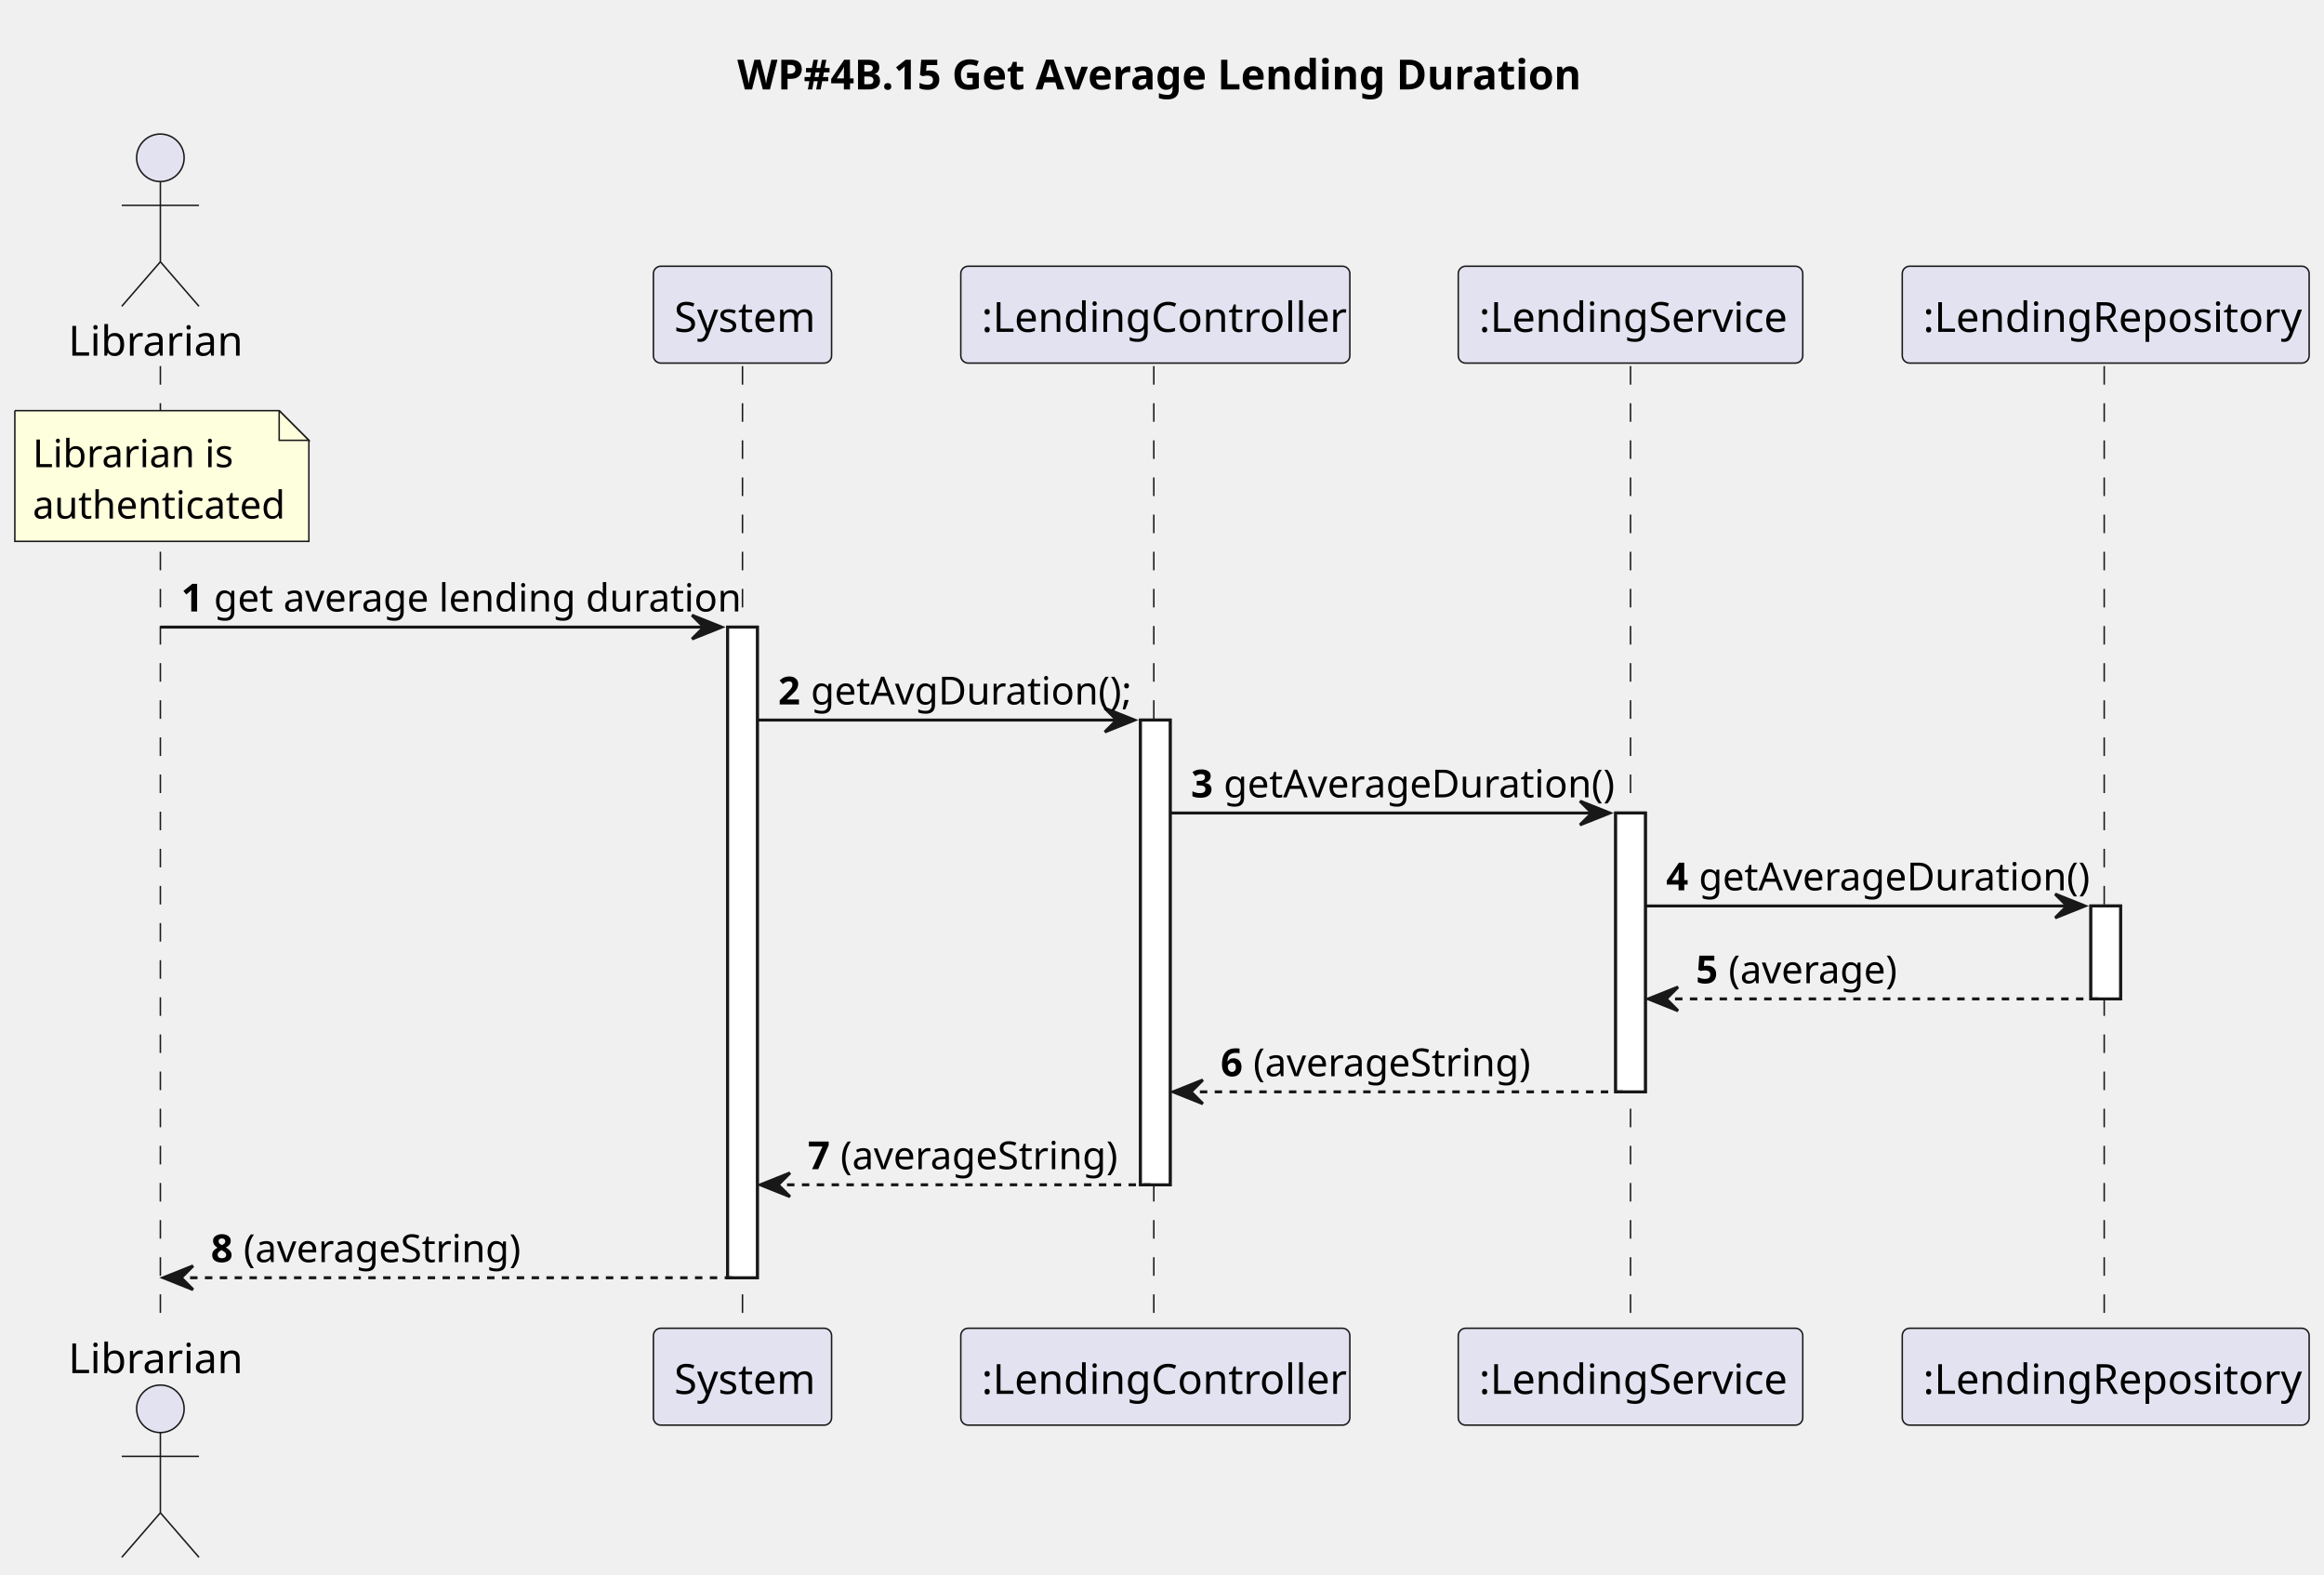
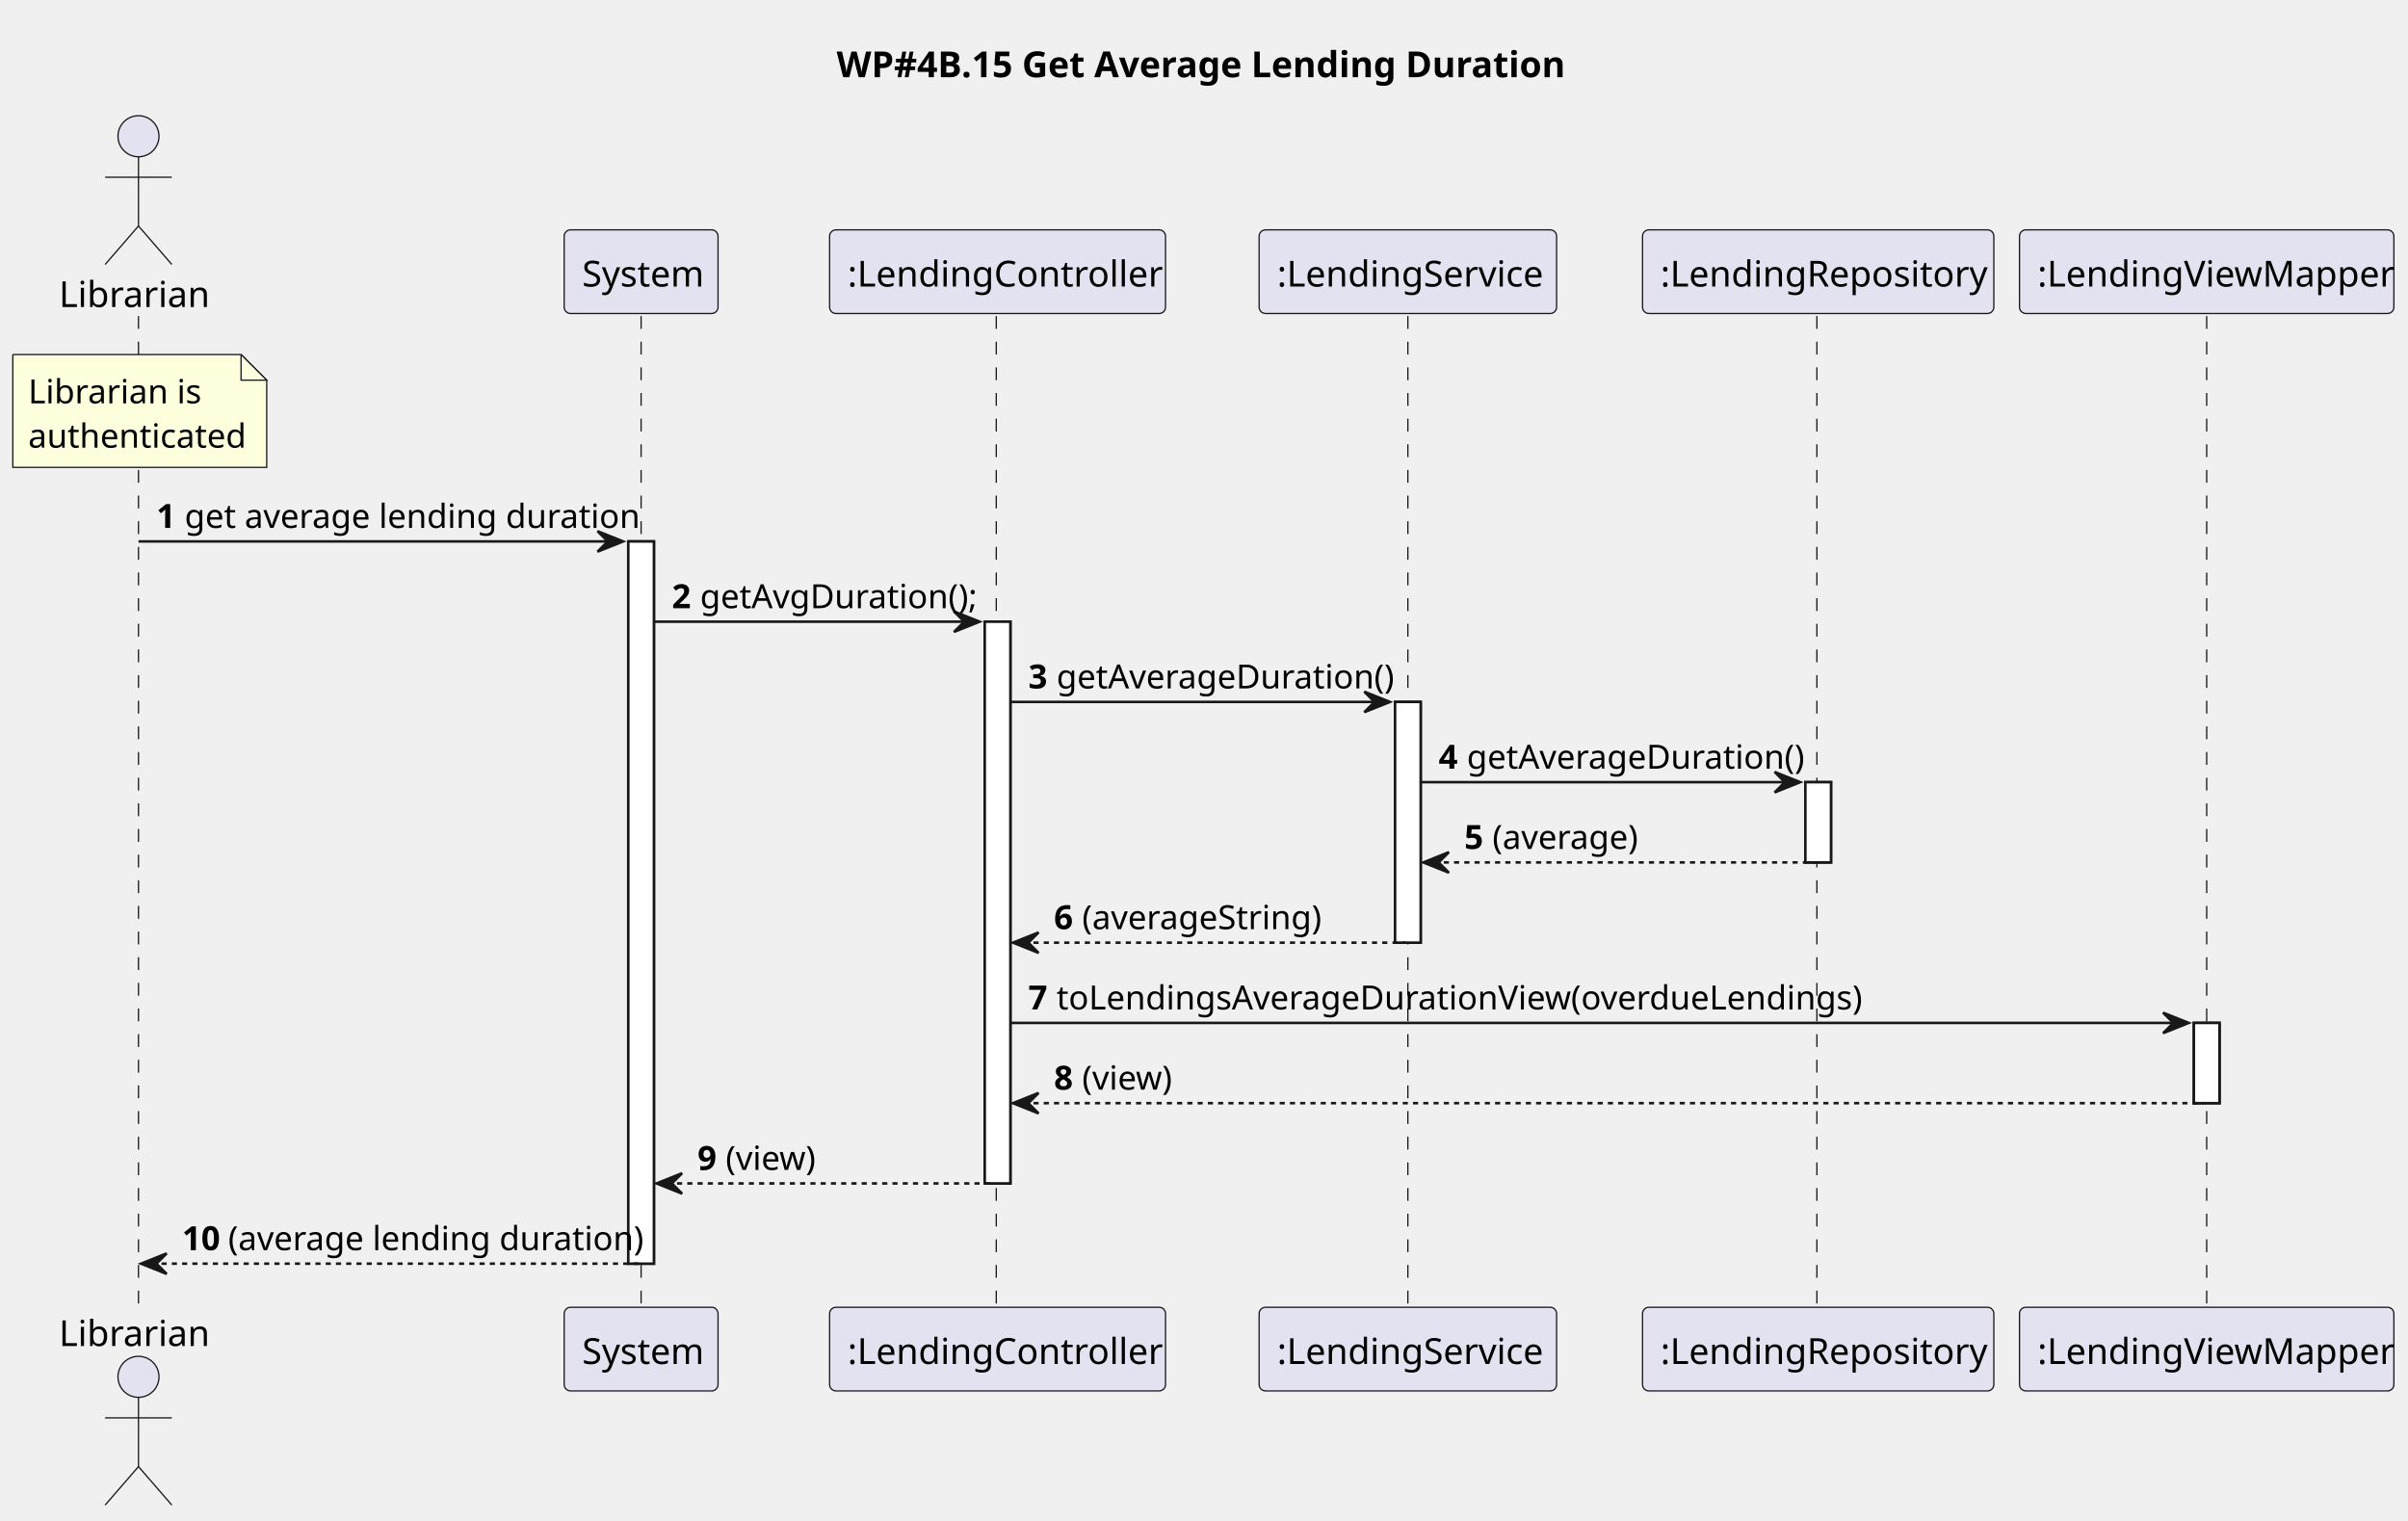
- <svg xmlns="http://www.w3.org/2000/svg" contentStyleType="text/css" height="424.8px" preserveAspectRatio="none" style="width:626px;height:424px;background:#FFFFFF;" version="1.1" viewBox="0 0 626 424" width="626.4px" zoomAndPan="magnify">
+ <svg xmlns="http://www.w3.org/2000/svg" contentStyleType="text/css" height="593px" preserveAspectRatio="none" style="width:939px;height:593px;background:#FFFFFF;" version="1.1" viewBox="0 0 939 593" width="939px" zoomAndPan="magnify">
  <defs />
  <g>
-     <text fill="#000000" font-family="sans-serif" font-size="11.2" font-weight="bold" lengthAdjust="spacing" textLength="228" x="198.6" y="24.086">WP#4B.15 Get Average Lending Duration</text>
-     <rect fill="#FFFFFF" height="175.23" style="stroke:#181818;stroke-width:0.8;" width="8" x="196" y="168.892" />
-     <rect fill="#FFFFFF" height="125.164" style="stroke:#181818;stroke-width:0.8;" width="8" x="307.2" y="193.925" />
-     <rect fill="#FFFFFF" height="75.098" style="stroke:#181818;stroke-width:0.8;" width="8" x="435.2" y="218.958" />
-     <rect fill="#FFFFFF" height="25.033" style="stroke:#181818;stroke-width:0.8;" width="8" x="563.2" y="243.991" />
-     <line style="stroke:#181818;stroke-width:0.4;stroke-dasharray:5.0,5.0;" x1="43.2" x2="43.2" y1="98.594" y2="358.522" />
-     <line style="stroke:#181818;stroke-width:0.4;stroke-dasharray:5.0,5.0;" x1="200" x2="200" y1="98.594" y2="358.522" />
-     <line style="stroke:#181818;stroke-width:0.4;stroke-dasharray:5.0,5.0;" x1="310.8" x2="310.8" y1="98.594" y2="358.522" />
-     <line style="stroke:#181818;stroke-width:0.4;stroke-dasharray:5.0,5.0;" x1="439.2" x2="439.2" y1="98.594" y2="358.522" />
-     <line style="stroke:#181818;stroke-width:0.4;stroke-dasharray:5.0,5.0;" x1="566.8" x2="566.8" y1="98.594" y2="358.522" />
-     <text fill="#000000" font-family="sans-serif" font-size="11.2" lengthAdjust="spacing" textLength="44.8" x="18.4" y="95.783">Librarian</text>
-     <ellipse cx="43.2" cy="42.497" fill="#E2E2F0" rx="6.4" ry="6.4" style="stroke:#181818;stroke-width:0.4;" />
-     <path d="M43.2,48.897 L43.2,70.497 M32.8,55.297 L53.6,55.297 M43.2,70.497 L32.8,82.497 M43.2,70.497 L53.6,82.497 " fill="none" style="stroke:#181818;stroke-width:0.4;" />
-     <text fill="#000000" font-family="sans-serif" font-size="11.2" lengthAdjust="spacing" textLength="44.8" x="18.4" y="369.808">Librarian</text>
-     <ellipse cx="43.2" cy="379.419" fill="#E2E2F0" rx="6.4" ry="6.4" style="stroke:#181818;stroke-width:0.4;" />
-     <path d="M43.2,385.819 L43.2,407.419 M32.8,392.219 L53.6,392.219 M43.2,407.419 L32.8,419.419 M43.2,407.419 L53.6,419.419 " fill="none" style="stroke:#181818;stroke-width:0.4;" />
-     <rect fill="#E2E2F0" height="26.097" rx="2" ry="2" style="stroke:#181818;stroke-width:0.4;" width="48" x="176" y="71.697" />
-     <text fill="#000000" font-family="sans-serif" font-size="11.2" lengthAdjust="spacing" textLength="36.8" x="181.6" y="89.383">System</text>
-     <rect fill="#E2E2F0" height="26.097" rx="2" ry="2" style="stroke:#181818;stroke-width:0.4;" width="48" x="176" y="357.722" />
-     <text fill="#000000" font-family="sans-serif" font-size="11.2" lengthAdjust="spacing" textLength="36.8" x="181.6" y="375.408">System</text>
-     <rect fill="#E2E2F0" height="26.097" rx="2" ry="2" style="stroke:#181818;stroke-width:0.4;" width="104.8" x="258.8" y="71.697" />
-     <text fill="#000000" font-family="sans-serif" font-size="11.2" lengthAdjust="spacing" textLength="93.6" x="264.4" y="89.383">:LendingController</text>
-     <rect fill="#E2E2F0" height="26.097" rx="2" ry="2" style="stroke:#181818;stroke-width:0.4;" width="104.8" x="258.8" y="357.722" />
-     <text fill="#000000" font-family="sans-serif" font-size="11.2" lengthAdjust="spacing" textLength="93.6" x="264.4" y="375.408">:LendingController</text>
-     <rect fill="#E2E2F0" height="26.097" rx="2" ry="2" style="stroke:#181818;stroke-width:0.4;" width="92.8" x="392.8" y="71.697" />
-     <text fill="#000000" font-family="sans-serif" font-size="11.2" lengthAdjust="spacing" textLength="81.6" x="398.4" y="89.383">:LendingService</text>
-     <rect fill="#E2E2F0" height="26.097" rx="2" ry="2" style="stroke:#181818;stroke-width:0.4;" width="92.8" x="392.8" y="357.722" />
-     <text fill="#000000" font-family="sans-serif" font-size="11.2" lengthAdjust="spacing" textLength="81.6" x="398.4" y="375.408">:LendingService</text>
-     <rect fill="#E2E2F0" height="26.097" rx="2" ry="2" style="stroke:#181818;stroke-width:0.4;" width="109.6" x="512.4" y="71.697" />
-     <text fill="#000000" font-family="sans-serif" font-size="11.2" lengthAdjust="spacing" textLength="98.4" x="518" y="89.383">:LendingRepository</text>
-     <rect fill="#E2E2F0" height="26.097" rx="2" ry="2" style="stroke:#181818;stroke-width:0.4;" width="109.6" x="512.4" y="357.722" />
-     <text fill="#000000" font-family="sans-serif" font-size="11.2" lengthAdjust="spacing" textLength="98.4" x="518" y="375.408">:LendingRepository</text>
-     <rect fill="#FFFFFF" height="175.23" style="stroke:#181818;stroke-width:0.8;" width="8" x="196" y="168.892" />
-     <rect fill="#FFFFFF" height="125.164" style="stroke:#181818;stroke-width:0.8;" width="8" x="307.2" y="193.925" />
-     <rect fill="#FFFFFF" height="75.098" style="stroke:#181818;stroke-width:0.8;" width="8" x="435.2" y="218.958" />
-     <rect fill="#FFFFFF" height="25.033" style="stroke:#181818;stroke-width:0.8;" width="8" x="563.2" y="243.991" />
-     <path d="M4,110.594 L4,145.794 L83.2,145.794 L83.2,118.594 L75.2,110.594 L4,110.594 " fill="#FEFFDD" style="stroke:#181818;stroke-width:0.4;" />
-     <path d="M75.2,110.594 L75.2,118.594 L83.2,118.594 L75.2,110.594 " fill="#FEFFDD" style="stroke:#181818;stroke-width:0.4;" />
-     <text fill="#000000" font-family="sans-serif" font-size="10.4" lengthAdjust="spacing" textLength="50.4" x="8.8" y="125.816">Librarian is</text>
-     <text fill="#000000" font-family="sans-serif" font-size="10.4" lengthAdjust="spacing" textLength="62.4" x="8.8" y="139.649">authenticated</text>
-     <polygon fill="#181818" points="186.4,165.692,194.4,168.892,186.4,172.092,189.6,168.892" style="stroke:#181818;stroke-width:0.8;" />
-     <line style="stroke:#181818;stroke-width:0.8;" x1="43.2" x2="191.2" y1="168.892" y2="168.892" />
-     <text fill="#000000" font-family="sans-serif" font-size="10.4" font-weight="bold" lengthAdjust="spacing" textLength="5.6" x="48.8" y="164.682">1</text>
-     <text fill="#000000" font-family="sans-serif" font-size="10.4" lengthAdjust="spacing" textLength="128.8" x="57.6" y="164.682">get average lending duration</text>
-     <polygon fill="#181818" points="297.6,190.725,305.6,193.925,297.6,197.125,300.8,193.925" style="stroke:#181818;stroke-width:0.8;" />
-     <line style="stroke:#181818;stroke-width:0.8;" x1="204" x2="302.4" y1="193.925" y2="193.925" />
-     <text fill="#000000" font-family="sans-serif" font-size="10.4" font-weight="bold" lengthAdjust="spacing" textLength="5.6" x="209.6" y="189.715">2</text>
-     <text fill="#000000" font-family="sans-serif" font-size="10.4" lengthAdjust="spacing" textLength="79.2" x="218.4" y="189.715">getAvgDuration();</text>
-     <polygon fill="#181818" points="425.6,215.758,433.6,218.958,425.6,222.158,428.8,218.958" style="stroke:#181818;stroke-width:0.8;" />
-     <line style="stroke:#181818;stroke-width:0.8;" x1="315.2" x2="430.4" y1="218.958" y2="218.958" />
-     <text fill="#000000" font-family="sans-serif" font-size="10.4" font-weight="bold" lengthAdjust="spacing" textLength="5.6" x="320.8" y="214.748">3</text>
-     <text fill="#000000" font-family="sans-serif" font-size="10.4" lengthAdjust="spacing" textLength="96" x="329.6" y="214.748">getAverageDuration()</text>
-     <polygon fill="#181818" points="553.6,240.791,561.6,243.991,553.6,247.191,556.8,243.991" style="stroke:#181818;stroke-width:0.8;" />
-     <line style="stroke:#181818;stroke-width:0.8;" x1="443.2" x2="558.4" y1="243.991" y2="243.991" />
-     <text fill="#000000" font-family="sans-serif" font-size="10.4" font-weight="bold" lengthAdjust="spacing" textLength="5.6" x="448.8" y="239.78">4</text>
-     <text fill="#000000" font-family="sans-serif" font-size="10.4" lengthAdjust="spacing" textLength="96" x="457.6" y="239.78">getAverageDuration()</text>
-     <polygon fill="#181818" points="452,265.823,444,269.023,452,272.223,448.8,269.023" style="stroke:#181818;stroke-width:0.8;" />
-     <line style="stroke:#181818;stroke-width:0.8;stroke-dasharray:2.0,2.0;" x1="447.2" x2="566.4" y1="269.023" y2="269.023" />
-     <text fill="#000000" font-family="sans-serif" font-size="10.4" font-weight="bold" lengthAdjust="spacing" textLength="5.6" x="456.8" y="264.813">5</text>
-     <text fill="#000000" font-family="sans-serif" font-size="10.4" lengthAdjust="spacing" textLength="41.6" x="465.6" y="264.813">(average)</text>
-     <polygon fill="#181818" points="324,290.856,316,294.056,324,297.256,320.8,294.056" style="stroke:#181818;stroke-width:0.8;" />
-     <line style="stroke:#181818;stroke-width:0.8;stroke-dasharray:2.0,2.0;" x1="319.2" x2="438.4" y1="294.056" y2="294.056" />
-     <text fill="#000000" font-family="sans-serif" font-size="10.4" font-weight="bold" lengthAdjust="spacing" textLength="5.6" x="328.8" y="289.846">6</text>
-     <text fill="#000000" font-family="sans-serif" font-size="10.4" lengthAdjust="spacing" textLength="68.8" x="337.6" y="289.846">(averageString)</text>
-     <polygon fill="#181818" points="212.8,315.889,204.8,319.089,212.8,322.289,209.6,319.089" style="stroke:#181818;stroke-width:0.8;" />
-     <line style="stroke:#181818;stroke-width:0.8;stroke-dasharray:2.0,2.0;" x1="208" x2="310.4" y1="319.089" y2="319.089" />
-     <text fill="#000000" font-family="sans-serif" font-size="10.4" font-weight="bold" lengthAdjust="spacing" textLength="5.6" x="217.6" y="314.879">7</text>
-     <text fill="#000000" font-family="sans-serif" font-size="10.4" lengthAdjust="spacing" textLength="68.8" x="226.4" y="314.879">(averageString)</text>
-     <polygon fill="#181818" points="52,340.922,44,344.122,52,347.322,48.8,344.122" style="stroke:#181818;stroke-width:0.8;" />
-     <line style="stroke:#181818;stroke-width:0.8;stroke-dasharray:2.0,2.0;" x1="47.2" x2="199.2" y1="344.122" y2="344.122" />
-     <text fill="#000000" font-family="sans-serif" font-size="10.4" font-weight="bold" lengthAdjust="spacing" textLength="5.6" x="56.8" y="339.912">8</text>
-     <text fill="#000000" font-family="sans-serif" font-size="10.4" lengthAdjust="spacing" textLength="68.8" x="65.6" y="339.912">(averageString)</text>
+     <text fill="#000000" font-family="sans-serif" font-size="14" font-weight="bold" lengthAdjust="spacing" textLength="285" x="326.25" y="30.107">WP#4B.15 Get Average Lending Duration</text>
+     <rect fill="#FFFFFF" height="281.619" style="stroke:#181818;stroke-width:1.0;" width="10" x="245" y="211.115" />
+     <rect fill="#FFFFFF" height="219.037" style="stroke:#181818;stroke-width:1.0;" width="10" x="384" y="242.406" />
+     <rect fill="#FFFFFF" height="93.873" style="stroke:#181818;stroke-width:1.0;" width="10" x="544" y="273.697" />
+     <rect fill="#FFFFFF" height="31.291" style="stroke:#181818;stroke-width:1.0;" width="10" x="704" y="304.988" />
+     <rect fill="#FFFFFF" height="31.291" style="stroke:#181818;stroke-width:1.0;" width="10" x="855.5" y="398.861" />
+     <line style="stroke:#181818;stroke-width:0.5;stroke-dasharray:5.0,5.0;" x1="54" x2="54" y1="123.242" y2="510.734" />
+     <line style="stroke:#181818;stroke-width:0.5;stroke-dasharray:5.0,5.0;" x1="250" x2="250" y1="123.242" y2="510.734" />
+     <line style="stroke:#181818;stroke-width:0.5;stroke-dasharray:5.0,5.0;" x1="388.5" x2="388.5" y1="123.242" y2="510.734" />
+     <line style="stroke:#181818;stroke-width:0.5;stroke-dasharray:5.0,5.0;" x1="549" x2="549" y1="123.242" y2="510.734" />
+     <line style="stroke:#181818;stroke-width:0.5;stroke-dasharray:5.0,5.0;" x1="708.5" x2="708.5" y1="123.242" y2="510.734" />
+     <line style="stroke:#181818;stroke-width:0.5;stroke-dasharray:5.0,5.0;" x1="860.5" x2="860.5" y1="123.242" y2="510.734" />
+     <text fill="#000000" font-family="sans-serif" font-size="14" lengthAdjust="spacing" textLength="56" x="23" y="119.728">Librarian</text>
+     <ellipse cx="54" cy="53.121" fill="#E2E2F0" rx="8" ry="8" style="stroke:#181818;stroke-width:0.5;" />
+     <path d="M54,61.121 L54,88.121 M41,69.121 L67,69.121 M54,88.121 L41,103.121 M54,88.121 L67,103.121 " fill="none" style="stroke:#181818;stroke-width:0.5;" />
+     <text fill="#000000" font-family="sans-serif" font-size="14" lengthAdjust="spacing" textLength="56" x="23" y="524.842">Librarian</text>
+     <ellipse cx="54" cy="536.856" fill="#E2E2F0" rx="8" ry="8" style="stroke:#181818;stroke-width:0.5;" />
+     <path d="M54,544.856 L54,571.856 M41,552.856 L67,552.856 M54,571.856 L41,586.856 M54,571.856 L67,586.856 " fill="none" style="stroke:#181818;stroke-width:0.5;" />
+     <rect fill="#E2E2F0" height="32.621" rx="2.5" ry="2.5" style="stroke:#181818;stroke-width:0.5;" width="60" x="220" y="89.621" />
+     <text fill="#000000" font-family="sans-serif" font-size="14" lengthAdjust="spacing" textLength="46" x="227" y="111.728">System</text>
+     <rect fill="#E2E2F0" height="32.621" rx="2.5" ry="2.5" style="stroke:#181818;stroke-width:0.5;" width="60" x="220" y="509.734" />
+     <text fill="#000000" font-family="sans-serif" font-size="14" lengthAdjust="spacing" textLength="46" x="227" y="531.842">System</text>
+     <rect fill="#E2E2F0" height="32.621" rx="2.5" ry="2.5" style="stroke:#181818;stroke-width:0.5;" width="131" x="323.5" y="89.621" />
+     <text fill="#000000" font-family="sans-serif" font-size="14" lengthAdjust="spacing" textLength="117" x="330.5" y="111.728">:LendingController</text>
+     <rect fill="#E2E2F0" height="32.621" rx="2.5" ry="2.5" style="stroke:#181818;stroke-width:0.5;" width="131" x="323.5" y="509.734" />
+     <text fill="#000000" font-family="sans-serif" font-size="14" lengthAdjust="spacing" textLength="117" x="330.5" y="531.842">:LendingController</text>
+     <rect fill="#E2E2F0" height="32.621" rx="2.5" ry="2.5" style="stroke:#181818;stroke-width:0.5;" width="116" x="491" y="89.621" />
+     <text fill="#000000" font-family="sans-serif" font-size="14" lengthAdjust="spacing" textLength="102" x="498" y="111.728">:LendingService</text>
+     <rect fill="#E2E2F0" height="32.621" rx="2.5" ry="2.5" style="stroke:#181818;stroke-width:0.5;" width="116" x="491" y="509.734" />
+     <text fill="#000000" font-family="sans-serif" font-size="14" lengthAdjust="spacing" textLength="102" x="498" y="531.842">:LendingService</text>
+     <rect fill="#E2E2F0" height="32.621" rx="2.5" ry="2.5" style="stroke:#181818;stroke-width:0.5;" width="137" x="640.5" y="89.621" />
+     <text fill="#000000" font-family="sans-serif" font-size="14" lengthAdjust="spacing" textLength="123" x="647.5" y="111.728">:LendingRepository</text>
+     <rect fill="#E2E2F0" height="32.621" rx="2.5" ry="2.5" style="stroke:#181818;stroke-width:0.5;" width="137" x="640.5" y="509.734" />
+     <text fill="#000000" font-family="sans-serif" font-size="14" lengthAdjust="spacing" textLength="123" x="647.5" y="531.842">:LendingRepository</text>
+     <rect fill="#E2E2F0" height="32.621" rx="2.5" ry="2.5" style="stroke:#181818;stroke-width:0.5;" width="146" x="787.5" y="89.621" />
+     <text fill="#000000" font-family="sans-serif" font-size="14" lengthAdjust="spacing" textLength="132" x="794.5" y="111.728">:LendingViewMapper</text>
+     <rect fill="#E2E2F0" height="32.621" rx="2.5" ry="2.5" style="stroke:#181818;stroke-width:0.5;" width="146" x="787.5" y="509.734" />
+     <text fill="#000000" font-family="sans-serif" font-size="14" lengthAdjust="spacing" textLength="132" x="794.5" y="531.842">:LendingViewMapper</text>
+     <rect fill="#FFFFFF" height="281.619" style="stroke:#181818;stroke-width:1.0;" width="10" x="245" y="211.115" />
+     <rect fill="#FFFFFF" height="219.037" style="stroke:#181818;stroke-width:1.0;" width="10" x="384" y="242.406" />
+     <rect fill="#FFFFFF" height="93.873" style="stroke:#181818;stroke-width:1.0;" width="10" x="544" y="273.697" />
+     <rect fill="#FFFFFF" height="31.291" style="stroke:#181818;stroke-width:1.0;" width="10" x="704" y="304.988" />
+     <rect fill="#FFFFFF" height="31.291" style="stroke:#181818;stroke-width:1.0;" width="10" x="855.5" y="398.861" />
+     <path d="M5,138.242 L5,182.242 L104,182.242 L104,148.242 L94,138.242 L5,138.242 " fill="#FEFFDD" style="stroke:#181818;stroke-width:0.5;" />
+     <path d="M94,138.242 L94,148.242 L104,148.242 L94,138.242 " fill="#FEFFDD" style="stroke:#181818;stroke-width:0.5;" />
+     <text fill="#000000" font-family="sans-serif" font-size="13" lengthAdjust="spacing" textLength="63" x="11" y="157.27">Librarian is</text>
+     <text fill="#000000" font-family="sans-serif" font-size="13" lengthAdjust="spacing" textLength="78" x="11" y="174.561">authenticated</text>
+     <polygon fill="#181818" points="233,207.115,243,211.115,233,215.115,237,211.115" style="stroke:#181818;stroke-width:1.0;" />
+     <line style="stroke:#181818;stroke-width:1.0;" x1="54" x2="239" y1="211.115" y2="211.115" />
+     <text fill="#000000" font-family="sans-serif" font-size="13" font-weight="bold" lengthAdjust="spacing" textLength="7" x="61" y="205.852">1</text>
+     <text fill="#000000" font-family="sans-serif" font-size="13" lengthAdjust="spacing" textLength="161" x="72" y="205.852">get average lending duration</text>
+     <polygon fill="#181818" points="372,238.406,382,242.406,372,246.406,376,242.406" style="stroke:#181818;stroke-width:1.0;" />
+     <line style="stroke:#181818;stroke-width:1.0;" x1="255" x2="378" y1="242.406" y2="242.406" />
+     <text fill="#000000" font-family="sans-serif" font-size="13" font-weight="bold" lengthAdjust="spacing" textLength="7" x="262" y="237.144">2</text>
+     <text fill="#000000" font-family="sans-serif" font-size="13" lengthAdjust="spacing" textLength="99" x="273" y="237.144">getAvgDuration();</text>
+     <polygon fill="#181818" points="532,269.697,542,273.697,532,277.697,536,273.697" style="stroke:#181818;stroke-width:1.0;" />
+     <line style="stroke:#181818;stroke-width:1.0;" x1="394" x2="538" y1="273.697" y2="273.697" />
+     <text fill="#000000" font-family="sans-serif" font-size="13" font-weight="bold" lengthAdjust="spacing" textLength="7" x="401" y="268.435">3</text>
+     <text fill="#000000" font-family="sans-serif" font-size="13" lengthAdjust="spacing" textLength="120" x="412" y="268.435">getAverageDuration()</text>
+     <polygon fill="#181818" points="692,300.988,702,304.988,692,308.988,696,304.988" style="stroke:#181818;stroke-width:1.0;" />
+     <line style="stroke:#181818;stroke-width:1.0;" x1="554" x2="698" y1="304.988" y2="304.988" />
+     <text fill="#000000" font-family="sans-serif" font-size="13" font-weight="bold" lengthAdjust="spacing" textLength="7" x="561" y="299.726">4</text>
+     <text fill="#000000" font-family="sans-serif" font-size="13" lengthAdjust="spacing" textLength="120" x="572" y="299.726">getAverageDuration()</text>
+     <polygon fill="#181818" points="565,332.279,555,336.279,565,340.279,561,336.279" style="stroke:#181818;stroke-width:1.0;" />
+     <line style="stroke:#181818;stroke-width:1.0;stroke-dasharray:2.0,2.0;" x1="559" x2="708" y1="336.279" y2="336.279" />
+     <text fill="#000000" font-family="sans-serif" font-size="13" font-weight="bold" lengthAdjust="spacing" textLength="7" x="571" y="331.017">5</text>
+     <text fill="#000000" font-family="sans-serif" font-size="13" lengthAdjust="spacing" textLength="52" x="582" y="331.017">(average)</text>
+     <polygon fill="#181818" points="405,363.57,395,367.57,405,371.57,401,367.57" style="stroke:#181818;stroke-width:1.0;" />
+     <line style="stroke:#181818;stroke-width:1.0;stroke-dasharray:2.0,2.0;" x1="399" x2="548" y1="367.57" y2="367.57" />
+     <text fill="#000000" font-family="sans-serif" font-size="13" font-weight="bold" lengthAdjust="spacing" textLength="7" x="411" y="362.308">6</text>
+     <text fill="#000000" font-family="sans-serif" font-size="13" lengthAdjust="spacing" textLength="86" x="422" y="362.308">(averageString)</text>
+     <polygon fill="#181818" points="843.5,394.861,853.5,398.861,843.5,402.861,847.5,398.861" style="stroke:#181818;stroke-width:1.0;" />
+     <line style="stroke:#181818;stroke-width:1.0;" x1="394" x2="849.5" y1="398.861" y2="398.861" />
+     <text fill="#000000" font-family="sans-serif" font-size="13" font-weight="bold" lengthAdjust="spacing" textLength="7" x="401" y="393.599">7</text>
+     <text fill="#000000" font-family="sans-serif" font-size="13" lengthAdjust="spacing" textLength="289" x="412" y="393.599">toLendingsAverageDurationView(overdueLendings)</text>
+     <polygon fill="#181818" points="405,426.152,395,430.152,405,434.152,401,430.152" style="stroke:#181818;stroke-width:1.0;" />
+     <line style="stroke:#181818;stroke-width:1.0;stroke-dasharray:2.0,2.0;" x1="399" x2="859.5" y1="430.152" y2="430.152" />
+     <text fill="#000000" font-family="sans-serif" font-size="13" font-weight="bold" lengthAdjust="spacing" textLength="7" x="411" y="424.89">8</text>
+     <text fill="#000000" font-family="sans-serif" font-size="13" lengthAdjust="spacing" textLength="32" x="422" y="424.89">(view)</text>
+     <polygon fill="#181818" points="266,457.443,256,461.443,266,465.443,262,461.443" style="stroke:#181818;stroke-width:1.0;" />
+     <line style="stroke:#181818;stroke-width:1.0;stroke-dasharray:2.0,2.0;" x1="260" x2="388" y1="461.443" y2="461.443" />
+     <text fill="#000000" font-family="sans-serif" font-size="13" font-weight="bold" lengthAdjust="spacing" textLength="7" x="272" y="456.181">9</text>
+     <text fill="#000000" font-family="sans-serif" font-size="13" lengthAdjust="spacing" textLength="32" x="283" y="456.181">(view)</text>
+     <polygon fill="#181818" points="65,488.734,55,492.734,65,496.734,61,492.734" style="stroke:#181818;stroke-width:1.0;" />
+     <line style="stroke:#181818;stroke-width:1.0;stroke-dasharray:2.0,2.0;" x1="59" x2="249" y1="492.734" y2="492.734" />
+     <text fill="#000000" font-family="sans-serif" font-size="13" font-weight="bold" lengthAdjust="spacing" textLength="14" x="71" y="487.472">10</text>
+     <text fill="#000000" font-family="sans-serif" font-size="13" lengthAdjust="spacing" textLength="147" x="89" y="487.472">(average lending duration)</text>
  </g>
</svg>
